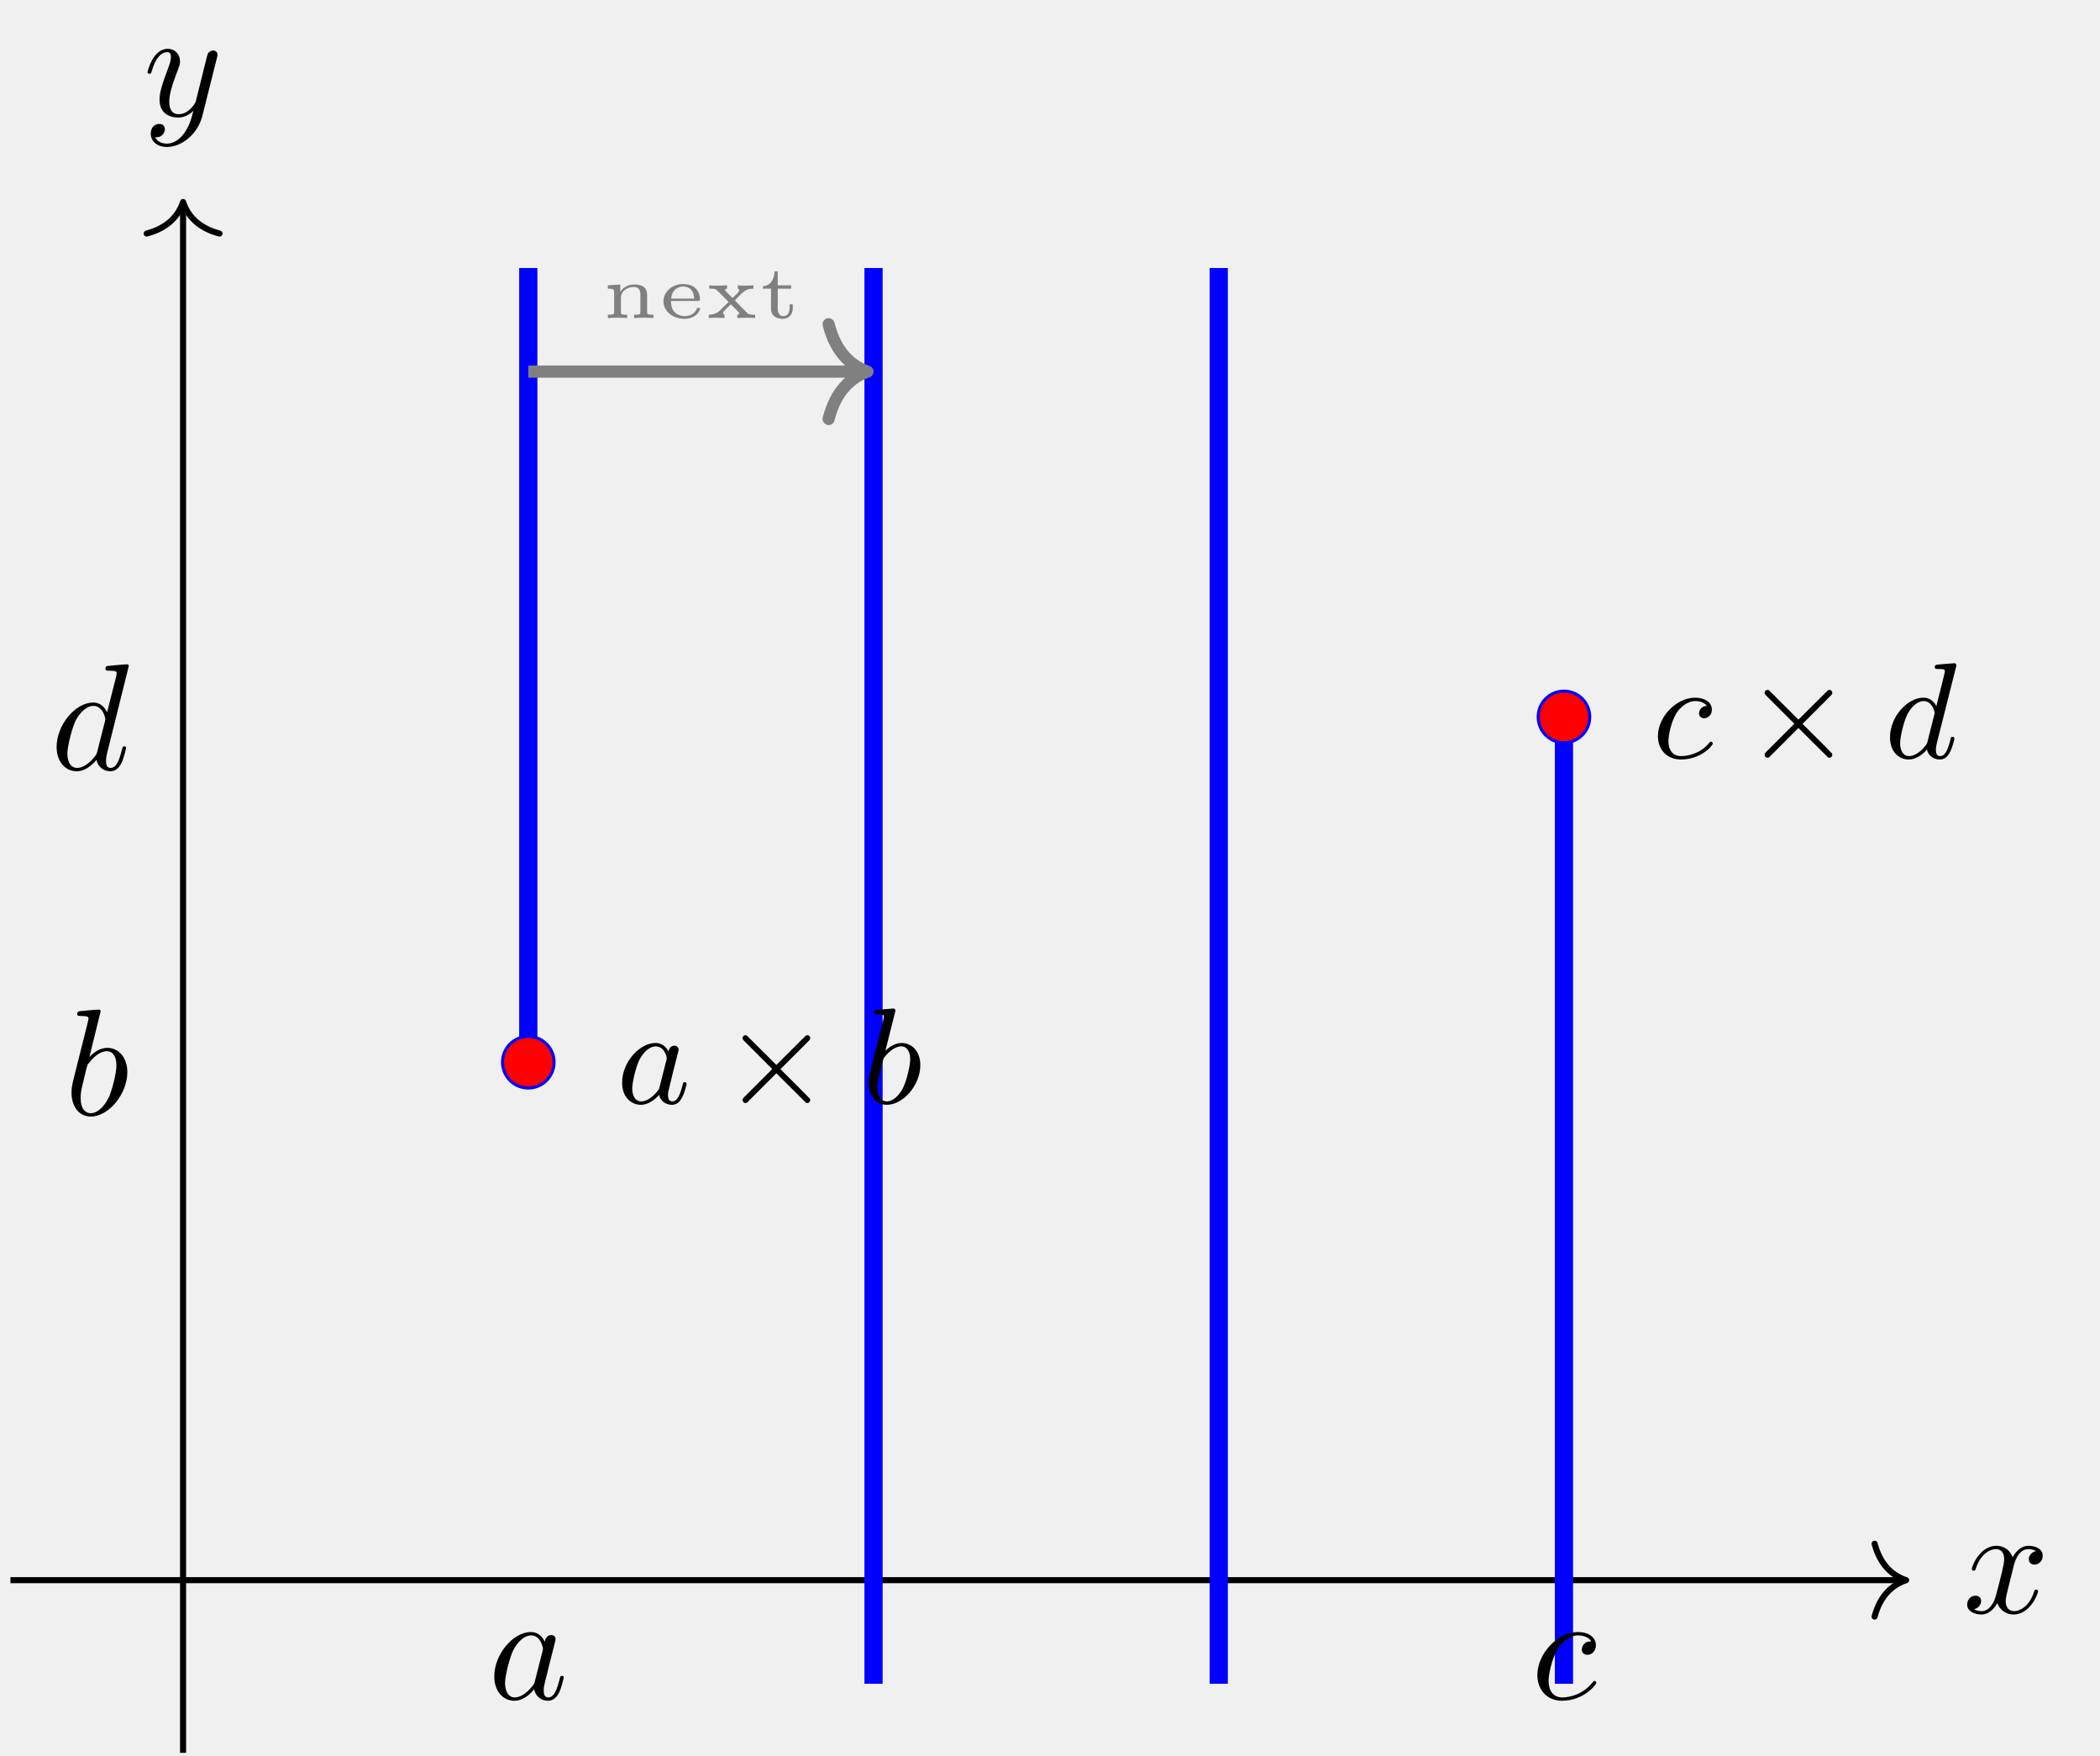
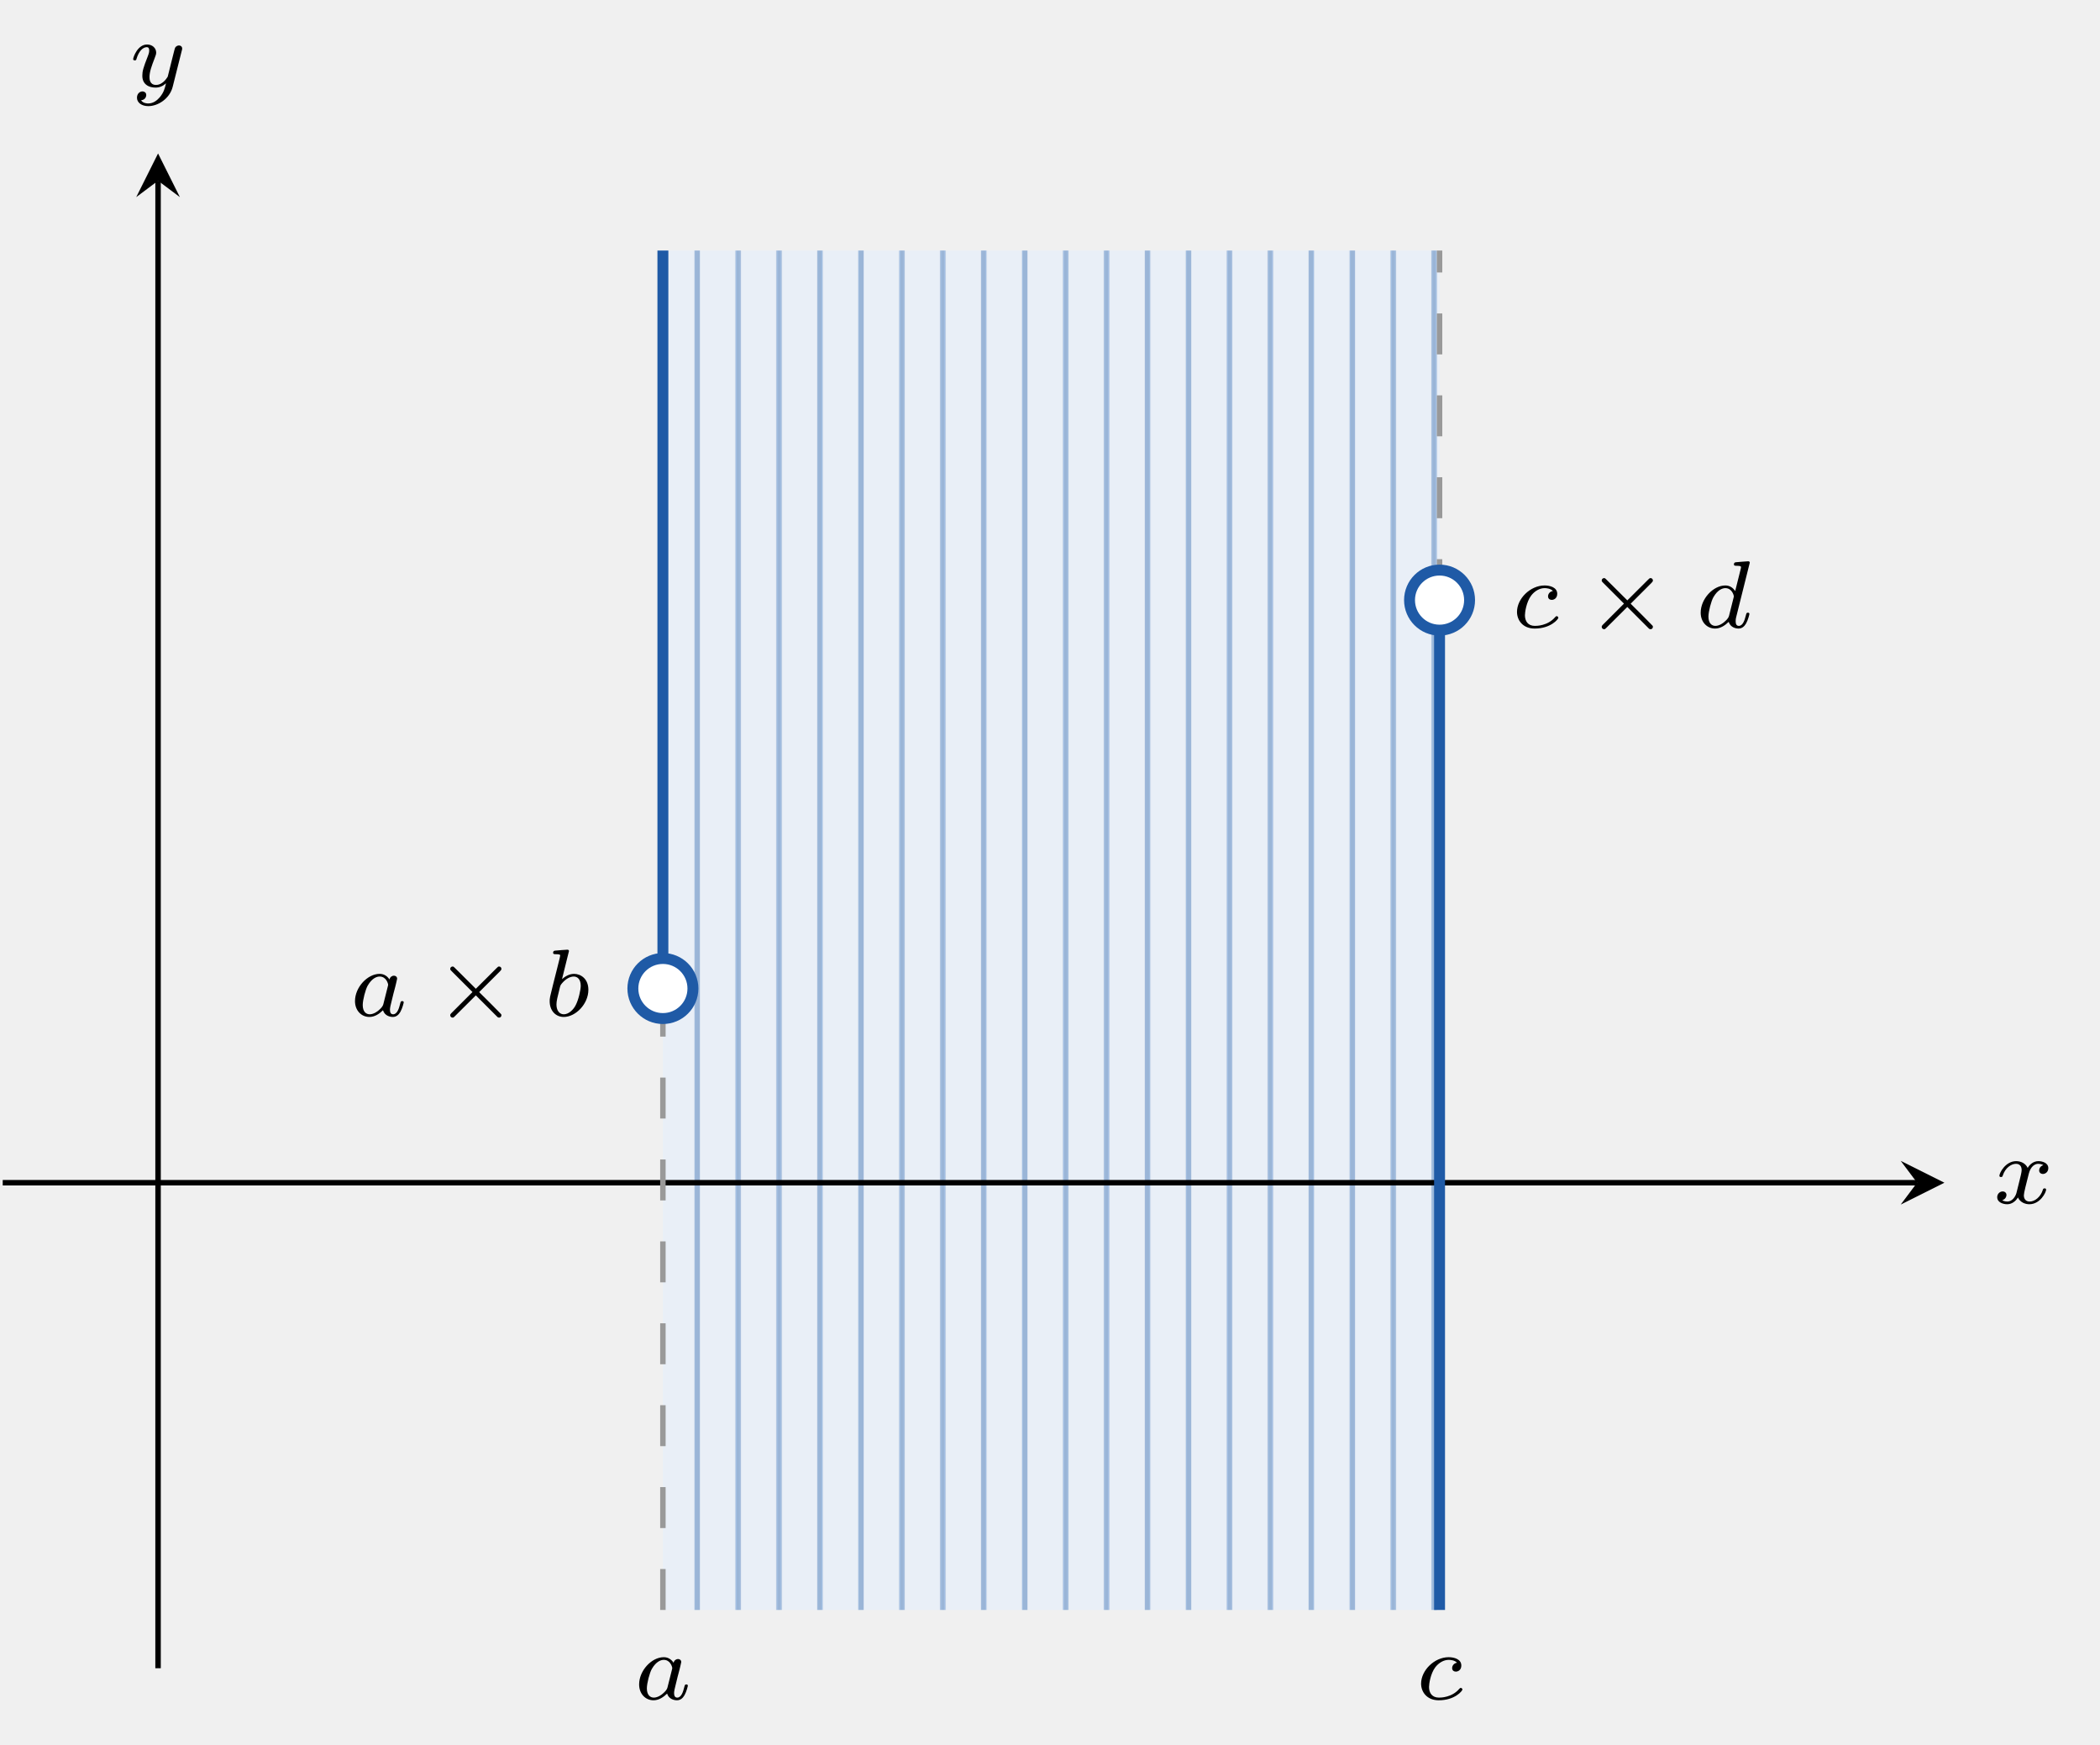
- <svg xmlns="http://www.w3.org/2000/svg" version="1.1" width="137.946pt" height="115.314pt" viewBox="-69.011 -69.011 137.946 115.314">
-   <defs />
+ <svg xmlns="http://www.w3.org/2000/svg" xmlns:xlink="http://www.w3.org/1999/xlink" version="1.1" width="153.29pt" height="127.341pt" viewBox="-69.011 -69.011 153.29 127.341">
+   <defs>
+     <pattern height="100.0" id="pgfpat2" patternTransform="matrix(1.0 0.0 0.0 1.0 0.0 0.0)" patternUnits="userSpaceOnUse" width="3.0" />
+     <symbol id="pgfsym2">
+       <g stroke-width="0.4">
+         <path d="M.5 0V100" fill="none" />
+       </g>
+     </symbol>
+   </defs>
  <g id="page1">
-     <g stroke-miterlimit="10" transform="translate(-56.98549,34.76467)scale(0.996264,-0.996264)">
+     <g stroke-miterlimit="10" transform="translate(-57.47356,17.3056)scale(0.996264,-0.996264)">
      <g fill="#000" stroke="#000">
        <g stroke-width="0.4">
-           <path d="M-11.381 0H113.411" fill="none" />
-           <g transform="translate(113.6114,0.0)">
-             <g stroke-dasharray="none" stroke-dashoffset="0.0">
-               <g stroke-linecap="round">
-                 <g stroke-linejoin="round">
-                   <path d="M-2.08 2.4C-1.7 .96-.853 .28 0 0C-.853-.28-1.7-.96-2.08-2.4" fill="none" />
-                 </g>
-               </g>
+           <g fill="#e9eff7" stroke="#e9eff7">
+             <path d="M36.989-31.298V68.286H93.894V-31.298ZM93.894 68.286" stroke="none" />
+           </g>
+           <pattern id="pgfupat1" xlink:href="#pgfpat2">
+             <g fill="#9ab5d7" stroke="#9ab5d7">
+               <use xlink:href="#pgfsym2" />
            </g>
+           </pattern>
+           <g fill="url(#pgfupat1)">
+             <path d="M36.989-31.298V68.286H93.894V-31.298ZM93.894 68.286" stroke="none" />
          </g>
-           <g transform="translate(117.3444,-2.15277)">
-             <g stroke="none" transform="scale(-1.00375,1.00375)translate(-56.98549,34.76467)scale(-1,-1)">
-               <g fill="#000">
-                 <g stroke="none">
-                   <path d="M-53.658 31.756C-53.598 31.497-53.369 30.58-52.672 30.58C-52.622 30.58-52.383 30.58-52.174 30.71C-52.452 30.76-52.652 31.009-52.652 31.248C-52.652 31.407-52.542 31.597-52.273 31.597C-52.054 31.597-51.735 31.417-51.735 31.019C-51.735 30.501-52.323 30.361-52.662 30.361C-53.24 30.361-53.588 30.889-53.708 31.118C-53.957 30.461-54.495 30.361-54.784 30.361C-55.82 30.361-56.388 31.646-56.388 31.895C-56.388 31.995-56.288 31.995-56.268 31.995C-56.188 31.995-56.159 31.975-56.139 31.885C-55.8 30.829-55.142 30.58-54.804 30.58C-54.614 30.58-54.266 30.67-54.266 31.248C-54.266 31.557-54.435 32.224-54.804 33.619C-54.963 34.237-55.312 34.655-55.75 34.655C-55.81 34.655-56.039 34.655-56.248 34.526C-55.999 34.476-55.78 34.267-55.78 33.988C-55.78 33.719-55.999 33.639-56.149 33.639C-56.448 33.639-56.697 33.898-56.697 34.217C-56.697 34.675-56.198 34.874-55.76 34.874C-55.103 34.874-54.744 34.177-54.714 34.117C-54.594 34.486-54.236 34.874-53.638 34.874C-52.612 34.874-52.044 33.589-52.044 33.34C-52.044 33.24-52.134 33.24-52.164 33.24C-52.253 33.24-52.273 33.28-52.293 33.35C-52.622 34.416-53.299 34.655-53.618 34.655C-54.007 34.655-54.166 34.336-54.166 33.998C-54.166 33.778-54.106 33.559-53.997 33.121L-53.658 31.756Z" />
-                 </g>
-               </g>
+           <g stroke-width="0.4">
+             <path d="M-11.381 0H128.883" fill="none" />
+             <g transform="translate(128.8828,0.0)">
+               <path d="M2 0L-1.2 1.6L0 0L-1.2-1.6" stroke="none" />
            </g>
-           </g>
-           <path d="M0-11.381V90.649" fill="none" />
-           <g transform="matrix(0.0,1.0,-1.0,0.0,0.0,90.84912)">
-             <g stroke-dasharray="none" stroke-dashoffset="0.0">
-               <g stroke-linecap="round">
-                 <g stroke-linejoin="round">
-                   <path d="M-2.08 2.4C-1.7 .96-.853 .28 0 0C-.853-.28-1.7-.96-2.08-2.4" fill="none" />
-                 </g>
-               </g>
-             </g>
-           </g>
-           <g transform="translate(-2.6308,96.52652)">
-             <g stroke="none" transform="scale(-1.00375,1.00375)translate(-56.98549,34.76467)scale(-1,-1)">
-               <g fill="#000">
-                 <g stroke="none">
-                   <path d="M-52.144 30.969C-52.104 30.829-52.104 30.809-52.104 30.74C-52.104 30.56-52.243 30.471-52.393 30.471C-52.492 30.471-52.652 30.531-52.741 30.68C-52.761 30.73-52.841 31.039-52.881 31.218C-52.951 31.477-53.02 31.746-53.08 32.015L-53.528 33.808C-53.568 33.958-53.997 34.655-54.654 34.655C-55.162 34.655-55.272 34.217-55.272 33.848C-55.272 33.39-55.103 32.772-54.764 31.895C-54.604 31.487-54.565 31.377-54.565 31.178C-54.565 30.73-54.883 30.361-55.382 30.361C-56.328 30.361-56.697 31.806-56.697 31.895C-56.697 31.995-56.597 31.995-56.577 31.995C-56.477 31.995-56.467 31.975-56.418 31.816C-56.149 30.879-55.75 30.58-55.411 30.58C-55.332 30.58-55.162 30.58-55.162 30.899C-55.162 31.148-55.262 31.407-55.332 31.597C-55.73 32.653-55.91 33.22-55.91 33.689C-55.91 34.575-55.282 34.874-54.694 34.874C-54.306 34.874-53.967 34.705-53.688 34.426C-53.817 34.944-53.937 35.432-54.335 35.96C-54.594 36.299-54.973 36.588-55.431 36.588C-55.571 36.588-56.019 36.558-56.188 36.169C-56.029 36.169-55.9 36.169-55.76 36.05C-55.66 35.96-55.561 35.831-55.561 35.641C-55.561 35.333-55.83 35.293-55.929 35.293C-56.159 35.293-56.487 35.452-56.487 35.94C-56.487 36.438-56.049 36.807-55.431 36.807C-54.405 36.807-53.379 35.9-53.1 34.775L-52.144 30.969Z" />
-                 </g>
-               </g>
-             </g>
-           </g>
-           <g stroke-width="1.2">
-             <g fill="#00f" stroke="#00f">
-               <path d="M22.762 34.143V86.497" fill="none" />
-             </g>
-           </g>
-           <g fill="#00f" stroke="#00f">
-             <g fill="#fff">
-               <path d="M24.362 34.143C24.362 35.027 23.646 35.743 22.762 35.743S21.162 35.027 21.162 34.143C21.162 33.26 21.879 32.543 22.762 32.543S24.362 33.26 24.362 34.143ZM22.762 34.143" />
-             </g>
-           </g>
-           <g stroke-width="1.2">
-             <g fill="#00f" stroke="#00f">
-               <path d="M45.525-6.829V86.497" fill="none" />
-             </g>
-           </g>
-           <g stroke-width="1.2">
-             <g fill="#00f" stroke="#00f">
-               <path d="M68.287-6.829V86.497" fill="none" />
-             </g>
-           </g>
-           <g stroke-width="1.2">
-             <g fill="#00f" stroke="#00f">
-               <path d="M91.049-6.829V56.906" fill="none" />
-             </g>
-           </g>
-           <g fill="#00f" stroke="#00f">
-             <g fill="#fff">
-               <path d="M92.649 56.906C92.649 57.789 91.933 58.506 91.049 58.506S89.449 57.789 89.449 56.906C89.449 56.022 90.165 55.306 91.049 55.306S92.649 56.022 92.649 56.906ZM91.049 56.906" />
-             </g>
-           </g>
-           <g transform="translate(20.11932,-7.83852)">
-             <g stroke="none" transform="scale(-1.00375,1.00375)translate(-56.98549,34.76467)scale(-1,-1)">
-               <g fill="#000">
-                 <g stroke="none">
-                   <path d="M-53.269 30.999C-53.449 30.63-53.738 30.361-54.186 30.361C-55.352 30.361-56.587 31.826-56.587 33.28C-56.587 34.217-56.039 34.874-55.262 34.874C-55.063 34.874-54.565 34.834-53.967 34.127C-53.887 34.545-53.538 34.874-53.06 34.874C-52.712 34.874-52.482 34.645-52.323 34.326C-52.154 33.968-52.024 33.36-52.024 33.34C-52.024 33.24-52.114 33.24-52.144 33.24C-52.243 33.24-52.253 33.28-52.283 33.42C-52.452 34.067-52.632 34.655-53.04 34.655C-53.309 34.655-53.339 34.396-53.339 34.197C-53.339 33.978-53.319 33.898-53.21 33.46C-53.1 33.041-53.08 32.942-52.99 32.563L-52.632 31.168C-52.562 30.889-52.562 30.869-52.562 30.829C-52.562 30.66-52.682 30.56-52.851 30.56C-53.09 30.56-53.24 30.78-53.269 30.999ZM-53.917 33.579C-53.967 33.758-53.967 33.778-54.116 33.948C-54.555 34.496-54.963 34.655-55.242 34.655C-55.74 34.655-55.88 34.107-55.88 33.719C-55.88 33.22-55.561 31.995-55.332 31.537C-55.023 30.949-54.575 30.58-54.176 30.58C-53.528 30.58-53.389 31.397-53.389 31.457S-53.409 31.577-53.419 31.626L-53.917 33.579Z" />
-                 </g>
-               </g>
-             </g>
-           </g>
-           <g transform="translate(88.88535,-7.83852)">
-             <g stroke="none" transform="scale(-1.00375,1.00375)translate(-56.98549,34.76467)scale(-1,-1)">
-               <g fill="#000">
-                 <g stroke="none">
-                   <path d="M-53.04 30.979C-53.2 30.979-53.339 30.979-53.479 31.118C-53.638 31.268-53.658 31.437-53.658 31.507C-53.658 31.746-53.479 31.856-53.289 31.856C-53 31.856-52.731 31.616-52.731 31.218C-52.731 30.73-53.2 30.361-53.907 30.361C-55.252 30.361-56.577 31.786-56.577 33.191C-56.577 34.087-55.999 34.874-54.963 34.874C-53.538 34.874-52.702 33.818-52.702 33.699C-52.702 33.639-52.761 33.569-52.821 33.569C-52.871 33.569-52.891 33.589-52.951 33.669C-53.738 34.655-54.824 34.655-54.943 34.655C-55.571 34.655-55.84 34.167-55.84 33.569C-55.84 33.161-55.641 32.194-55.302 31.577C-54.993 31.009-54.445 30.58-53.897 30.58C-53.558 30.58-53.18 30.71-53.04 30.979Z" />
-                 </g>
-               </g>
-             </g>
-           </g>
-           <g transform="translate(-7.82463,30.67119)">
-             <g stroke="none" transform="scale(-1.00375,1.00375)translate(-56.98549,34.76467)scale(-1,-1)">
-               <g fill="#000">
-                 <g stroke="none">
-                   <path d="M-54.604 27.96C-54.604 27.95-54.604 27.851-54.734 27.851C-54.963 27.851-55.69 27.93-55.949 27.95C-56.029 27.96-56.139 27.97-56.139 28.149C-56.139 28.269-56.049 28.269-55.9 28.269C-55.421 28.269-55.401 28.339-55.401 28.438C-55.401 28.508-55.491 28.847-55.541 29.056L-56.358 32.304C-56.477 32.802-56.517 32.961-56.517 33.31C-56.517 34.257-55.989 34.874-55.252 34.874C-54.076 34.874-52.851 33.39-52.851 31.955C-52.851 31.049-53.379 30.361-54.176 30.361C-54.634 30.361-55.043 30.65-55.342 30.959L-54.604 27.96ZM-55.541 31.726C-55.481 31.507-55.481 31.487-55.391 31.377C-54.903 30.73-54.455 30.58-54.196 30.58C-53.837 30.58-53.568 30.879-53.568 31.517C-53.568 32.105-53.897 33.25-54.076 33.629C-54.405 34.296-54.863 34.655-55.252 34.655C-55.591 34.655-55.919 34.386-55.919 33.649C-55.919 33.46-55.919 33.27-55.76 32.643L-55.541 31.726Z" />
-                 </g>
-               </g>
-             </g>
-           </g>
-           <g transform="translate(-8.73784,53.43347)">
-             <g stroke="none" transform="scale(-1.00375,1.00375)translate(-56.98549,34.76467)scale(-1,-1)">
-               <g fill="#000">
-                 <g stroke="none">
-                   <path d="M-51.845 27.96C-51.845 27.95-51.845 27.851-51.974 27.851C-52.124 27.851-53.07 27.94-53.24 27.96C-53.319 27.97-53.379 28.02-53.379 28.149C-53.379 28.269-53.289 28.269-53.14 28.269C-52.662 28.269-52.642 28.339-52.642 28.438L-52.672 28.638L-53.269 30.999C-53.449 30.63-53.738 30.361-54.186 30.361C-55.352 30.361-56.587 31.826-56.587 33.28C-56.587 34.217-56.039 34.874-55.262 34.874C-55.063 34.874-54.565 34.834-53.967 34.127C-53.887 34.545-53.538 34.874-53.06 34.874C-52.712 34.874-52.482 34.645-52.323 34.326C-52.154 33.968-52.024 33.36-52.024 33.34C-52.024 33.24-52.114 33.24-52.144 33.24C-52.243 33.24-52.253 33.28-52.283 33.42C-52.452 34.067-52.632 34.655-53.04 34.655C-53.309 34.655-53.339 34.396-53.339 34.197C-53.339 33.958-53.319 33.888-53.279 33.719L-51.845 27.96ZM-53.917 33.579C-53.967 33.758-53.967 33.778-54.116 33.948C-54.555 34.496-54.963 34.655-55.242 34.655C-55.74 34.655-55.88 34.107-55.88 33.719C-55.88 33.22-55.561 31.995-55.332 31.537C-55.023 30.949-54.575 30.58-54.176 30.58C-53.528 30.58-53.389 31.397-53.389 31.457S-53.409 31.577-53.419 31.626L-53.917 33.579Z" />
-                 </g>
-               </g>
-             </g>
-           </g>
-           <g fill="#f00" stroke="#f00">
-             <path d="M24.362 34.143C24.362 35.027 23.646 35.743 22.762 35.743S21.162 35.027 21.162 34.143C21.162 33.26 21.879 32.543 22.762 32.543S24.362 33.26 24.362 34.143ZM22.762 34.143" stroke="none" />
-           </g>
-           <g fill="#f00" stroke="#f00">
-             <path d="M92.649 56.906C92.649 57.789 91.933 58.506 91.049 58.506S89.449 57.789 89.449 56.906C89.449 56.022 90.165 55.306 91.049 55.306S92.649 56.022 92.649 56.906ZM91.049 56.906" stroke="none" />
-           </g>
-           <g transform="translate(28.57161,31.43506)">
-             <g stroke="none" transform="scale(-1.00375,1.00375)translate(-56.98549,34.76467)scale(-1,-1)">
-               <g fill="#000">
-                 <g stroke="none">
-                   <path d="M-53.56 31.357C-53.731 31.035-54.009 30.802-54.412 30.802C-55.452 30.802-56.609 32.039-56.609 33.411C-56.609 34.397-55.981 34.863-55.381 34.863C-54.798 34.863-54.322 34.379-54.179 34.209C-54.08 34.702-53.632 34.863-53.345 34.863C-53.085 34.863-52.861 34.747-52.664 34.37C-52.502 34.074-52.377 33.518-52.377 33.482C-52.377 33.438-52.404 33.375-52.493 33.375C-52.601 33.375-52.61 33.42-52.646 33.59C-52.843 34.37-53.04 34.639-53.318 34.639C-53.542 34.639-53.596 34.424-53.596 34.227C-53.596 34.056-53.551 33.877-53.471 33.563L-53.247 32.64C-53.184 32.415-53.022 31.743-52.986 31.609C-52.951 31.483-52.897 31.268-52.897 31.241C-52.897 31.097-53.013 30.981-53.175 30.981C-53.291 30.981-53.516 31.053-53.56 31.357ZM-54.143 33.671C-54.188 33.841-54.188 33.85-54.331 34.02C-54.654 34.406-55.022 34.639-55.354 34.639C-55.793 34.639-55.945 34.182-55.945 33.796C-55.945 33.357-55.685 32.326-55.47 31.895C-55.183 31.357-54.771 31.026-54.412 31.026C-53.811 31.026-53.677 31.743-53.677 31.806C-53.677 31.851-53.695 31.904-53.704 31.94L-54.143 33.671Z" />
-                   <path d="M-44.38 30.694C-44.281 30.595-44.254 30.55-44.254 30.488C-44.254 30.371-44.344 30.29-44.443 30.29C-44.514 30.29-44.523 30.308-44.631 30.407L-46.478 32.245L-48.406 30.326C-48.451 30.29-48.495 30.29-48.504 30.29C-48.612 30.29-48.702 30.38-48.702 30.488C-48.702 30.559-48.666 30.595-48.567 30.694L-46.747 32.514L-48.567 34.334C-48.693 34.46-48.702 34.505-48.702 34.549C-48.702 34.657-48.612 34.747-48.504 34.747C-48.495 34.747-48.451 34.747-48.406 34.72L-46.478 32.792L-44.604 34.657C-44.55 34.711-44.523 34.747-44.443 34.747C-44.344 34.747-44.254 34.666-44.254 34.549C-44.254 34.514-44.272 34.46-44.299 34.442C-44.317 34.406-45.904 32.819-46.209 32.523L-44.38 30.694Z" />
-                   <path d="M-38.697 28.847C-38.661 28.721-38.661 28.703-38.661 28.668C-38.661 28.587-38.715 28.542-38.796 28.542C-38.921 28.542-39.71 28.614-39.89 28.632C-39.979 28.641-40.078 28.65-40.078 28.802C-40.078 28.919-39.979 28.919-39.836 28.919C-39.415 28.919-39.415 28.981-39.415 29.062C-39.415 29.116-39.415 29.134-39.477 29.376L-39.953 31.268C-40.078 31.77-40.195 32.227-40.293 32.649C-40.356 32.873-40.419 33.142-40.419 33.429C-40.419 34.2-39.988 34.863-39.217 34.863C-38.168 34.863-37.021 33.599-37.021 32.254C-37.021 31.34-37.585 30.802-38.258 30.802C-38.715 30.802-39.11 31.115-39.316 31.313L-38.697 28.847ZM-39.441 31.824C-39.19 31.465-38.733 31.026-38.276 31.026C-37.854 31.026-37.684 31.447-37.684 31.869C-37.684 32.272-37.935 33.384-38.213 33.859C-38.545 34.433-38.939 34.639-39.217 34.639C-39.666 34.639-39.845 34.191-39.845 33.734C-39.845 33.42-39.782 33.178-39.576 32.362L-39.441 31.824Z" />
-                 </g>
-               </g>
-             </g>
-           </g>
-           <g transform="translate(96.85846,54.19734)">
-             <g stroke="none" transform="scale(-1.00375,1.00375)translate(-56.98549,34.76467)scale(-1,-1)">
-               <g fill="#000">
-                 <g stroke="none">
-                   <path d="M-53.381 31.34C-53.722 31.348-53.901 31.609-53.901 31.833C-53.901 32.093-53.668 32.155-53.56 32.155C-53.381 32.155-53.058 32.003-53.058 31.582C-53.058 31.106-53.533 30.802-54.152 30.802C-55.372 30.802-56.6 32.039-56.6 33.33C-56.6 34.227-55.999 34.863-55.094 34.863C-53.749 34.863-52.995 33.931-52.995 33.814C-52.995 33.76-53.058 33.689-53.121 33.689C-53.166 33.689-53.175 33.698-53.255 33.796C-53.793 34.46-54.609 34.639-55.076 34.639C-55.578 34.639-55.91 34.307-55.91 33.662C-55.91 33.276-55.739 32.389-55.381 31.815C-55.174 31.492-54.708 31.026-54.143 31.026C-53.973 31.026-53.596 31.062-53.381 31.34Z" />
-                   <path d="M-45.272 30.694C-45.174 30.595-45.147 30.55-45.147 30.488C-45.147 30.371-45.237 30.29-45.335 30.29C-45.407 30.29-45.416 30.308-45.523 30.407L-47.371 32.245L-49.298 30.326C-49.343 30.29-49.388 30.29-49.397 30.29C-49.505 30.29-49.594 30.38-49.594 30.488C-49.594 30.559-49.558 30.595-49.46 30.694L-47.64 32.514L-49.46 34.334C-49.585 34.46-49.594 34.505-49.594 34.549C-49.594 34.657-49.505 34.747-49.397 34.747C-49.388 34.747-49.343 34.747-49.298 34.72L-47.371 32.792L-45.497 34.657C-45.443 34.711-45.416 34.747-45.335 34.747C-45.237 34.747-45.147 34.666-45.147 34.549C-45.147 34.514-45.165 34.46-45.192 34.442C-45.21 34.406-46.797 32.819-47.102 32.523L-45.272 30.694Z" />
-                   <path d="M-37.034 28.847C-36.998 28.721-36.998 28.703-36.998 28.668C-36.998 28.587-37.052 28.542-37.133 28.542C-37.259 28.542-38.048 28.614-38.227 28.632C-38.317 28.641-38.415 28.65-38.415 28.802C-38.415 28.919-38.317 28.919-38.173 28.919C-37.752 28.919-37.752 28.981-37.752 29.062C-37.752 29.125-37.832 29.439-37.877 29.627L-38.048 30.317C-38.137 30.658-38.227 31.008-38.308 31.357C-38.478 31.035-38.756 30.802-39.159 30.802C-40.199 30.802-41.356 32.039-41.356 33.411C-41.356 34.397-40.728 34.863-40.128 34.863C-39.545 34.863-39.07 34.379-38.926 34.209C-38.828 34.702-38.379 34.863-38.092 34.863C-37.832 34.863-37.608 34.747-37.411 34.37C-37.25 34.074-37.124 33.518-37.124 33.482C-37.124 33.438-37.151 33.375-37.241 33.375C-37.348 33.375-37.357 33.42-37.393 33.59C-37.59 34.37-37.788 34.639-38.065 34.639C-38.29 34.639-38.343 34.424-38.343 34.227C-38.343 34.11-38.299 33.859-38.29 33.832L-37.034 28.847ZM-38.89 33.68C-38.926 33.823-38.935 33.841-39.079 34.02C-39.401 34.406-39.769 34.639-40.101 34.639C-40.54 34.639-40.693 34.182-40.693 33.796C-40.693 33.357-40.433 32.326-40.217 31.895C-39.93 31.357-39.518 31.026-39.159 31.026C-38.559 31.026-38.424 31.752-38.424 31.797S-38.442 31.895-38.451 31.931L-38.89 33.68Z" />
-                 </g>
-               </g>
-             </g>
-           </g>
-           <g stroke-width="0.8">
-             <g fill="#808080" stroke="#808080">
-               <path d="M22.762 79.668C31.639 79.668 36.648 79.668 44.725 79.668" fill="none" />
-               <g transform="translate(45.12456,79.66797)">
-                 <g stroke-dasharray="none" stroke-dashoffset="0.0">
-                   <g stroke-linecap="round">
-                     <g stroke-linejoin="round">
-                       <path d="M-2.56 3.123C-2.092 1.249-1.05 .364 0 0C-1.05-.364-2.092-1.249-2.56-3.123" fill="none" />
-                     </g>
+             <g transform="translate(134.4158,-1.50694)">
+               <g stroke="none" transform="scale(-1.00375,1.00375)translate(-57.47356,17.3056)scale(-1,-1)">
+                 <g fill="#000">
+                   <g stroke="none">
+                     <path d="M-55.737 16.566C-55.807 16.803-56.037 17.18-56.393 17.18C-56.414 17.18-56.623 17.18-56.769 17.082C-56.483 16.992-56.462 16.741-56.462 16.699C-56.462 16.545-56.581 16.441-56.741 16.441C-56.937 16.441-57.139 16.608-57.139 16.866C-57.139 17.215-56.748 17.375-56.407 17.375C-56.086 17.375-55.8 17.173-55.625 16.88C-55.458 17.25-55.075 17.375-54.796 17.375C-53.994 17.375-53.568 16.504-53.568 16.308C-53.568 16.218-53.659 16.218-53.68 16.218C-53.777 16.218-53.784 16.253-53.812 16.336C-53.959 16.817-54.377 17.18-54.768 17.18C-55.047 17.18-55.193 16.992-55.193 16.727C-55.193 16.545-55.026 15.911-54.83 15.137C-54.691 14.6-54.377 14.425-54.147 14.425C-54.133 14.425-53.917 14.425-53.77 14.523C-53.994 14.586-54.077 14.781-54.077 14.907C-54.077 15.06-53.959 15.165-53.798 15.165S-53.408 15.032-53.408 14.739C-53.408 14.349-53.854 14.23-54.133 14.23C-54.482 14.23-54.761 14.46-54.914 14.725C-55.04 14.439-55.36 14.23-55.751 14.23C-56.532 14.23-56.978 15.088-56.978 15.297C-56.978 15.388-56.881 15.388-56.86 15.388C-56.769 15.388-56.762 15.36-56.727 15.269C-56.553 14.725-56.114 14.425-55.772 14.425C-55.542 14.425-55.354 14.551-55.354 14.886C-55.354 15.025-55.437 15.374-55.5 15.611L-55.737 16.566Z" />
                  </g>
                </g>
              </g>
            </g>
          </g>
-           <g fill="#808080" stroke="#808080">
-             <g fill="#808080" stroke="#808080">
- </g>
-             <g transform="translate(27.59819,83.20094)">
-               <g stroke="none" transform="scale(-1.00375,1.00375)translate(-56.98549,34.76467)scale(-1,-1)">
-                 <g fill="#808080">
+           <g stroke-width="0.4">
+             <path d="M0-35.566V73.4" fill="none" />
+             <g transform="matrix(0.0,1.0,-1.0,0.0,0.0,73.39961)">
+               <path d="M2 0L-1.2 1.6L0 0L-1.2-1.6" stroke="none" />
+             </g>
+             <g transform="translate(-2.15337,80.29364)">
+               <g stroke="none" transform="scale(-1.00375,1.00375)translate(-57.47356,17.3056)scale(-1,-1)">
+                 <g fill="#000">
                  <g stroke="none">
-                     <g fill="#808080">
-                       <path d="M-53.997 33.26C-53.997 32.712-54.37 32.563-54.834 32.563C-55.367 32.563-55.646 32.857-55.76 33.051V32.563L-56.577 32.618V32.837C-56.208 32.837-56.164 32.872-56.164 33.116V34.346C-56.164 34.501-56.164 34.545-56.487 34.545H-56.577V34.765C-56.363 34.75-56.154 34.745-55.939 34.745C-55.73 34.745-55.516 34.75-55.307 34.765V34.545H-55.396C-55.72 34.545-55.72 34.501-55.72 34.346V33.479C-55.72 32.917-55.202 32.727-54.893 32.727C-54.525 32.727-54.44 32.937-54.44 33.255V34.346C-54.44 34.501-54.44 34.545-54.764 34.545H-54.853V34.765C-54.639 34.75-54.43 34.745-54.216 34.745C-54.007 34.745-53.792 34.75-53.583 34.765V34.545H-53.673C-53.997 34.545-53.997 34.501-53.997 34.346V33.26Z" />
-                       <path d="M-50.674 33.644C-50.569 33.644-50.525 33.644-50.525 33.524C-50.525 33.191-50.704 32.533-51.635 32.533C-52.393 32.533-52.926 33.076-52.926 33.669C-52.926 34.301-52.318 34.819-51.561 34.819C-50.769 34.819-50.525 34.267-50.525 34.172C-50.525 34.087-50.604 34.087-50.629 34.087C-50.704 34.087-50.714 34.107-50.744 34.177C-50.883 34.521-51.252 34.64-51.531 34.64C-51.934 34.64-52.159 34.416-52.233 34.331C-52.428 34.092-52.428 33.778-52.428 33.644H-50.674ZM-52.418 33.489C-52.358 32.832-51.875 32.697-51.64 32.697C-50.948 32.697-50.913 33.345-50.908 33.489H-52.418Z" />
-                       <path d="M-47.012 32.618C-47.157 32.628-47.296 32.638-47.49 32.638C-47.665 32.638-47.869 32.633-48.043 32.618V32.837C-47.954 32.847-47.949 32.922-47.949 32.932C-47.949 33.021-47.999 33.071-48.138 33.21L-48.387 33.45C-48.616 33.23-48.875 32.976-48.875 32.927C-48.875 32.842-48.766 32.837-48.746 32.837V32.618C-48.95 32.633-49.339 32.638-49.363 32.638C-49.563 32.638-49.707 32.638-49.916 32.618V32.837H-49.822C-49.508 32.837-49.503 32.847-49.234 33.116L-48.646 33.709C-48.681 33.739-49.114 34.177-49.189 34.242C-49.329 34.371-49.513 34.541-49.946 34.545V34.765C-49.802 34.755-49.662 34.745-49.468 34.745C-49.294 34.745-49.089 34.75-48.915 34.765V34.545C-48.99 34.536-49.005 34.481-49.005 34.451C-49.005 34.366-48.935 34.291-48.915 34.272C-48.865 34.217-48.532 33.893-48.502 33.863C-48.327 34.032-48.113 34.242-47.989 34.381C-47.949 34.431-47.944 34.431-47.944 34.456C-47.944 34.541-48.053 34.545-48.073 34.545V34.765C-47.869 34.75-47.48 34.745-47.456 34.745C-47.256 34.745-47.112 34.745-46.903 34.765V34.545H-46.997C-47.271 34.545-47.326 34.506-47.386 34.466C-47.436 34.431-48.013 33.833-48.238 33.604C-47.625 32.971-47.495 32.842-47.012 32.837V32.618Z" />
-                       <path d="M-45.417 32.837H-44.535V32.618H-45.417V31.701H-45.626C-45.631 32.169-45.88 32.658-46.388 32.673V32.837H-45.86V34.137C-45.86 34.705-45.392 34.819-45.083 34.819C-44.709 34.819-44.43 34.545-44.43 34.137V33.863H-44.64V34.122C-44.64 34.496-44.859 34.64-45.033 34.64C-45.417 34.64-45.417 34.242-45.417 34.137V32.837Z" />
-                     </g>
+                     <path d="M-53.596 14.676C-53.568 14.579-53.568 14.565-53.568 14.523C-53.568 14.384-53.68 14.3-53.798 14.3C-53.875 14.3-54.008 14.335-54.084 14.467C-54.105 14.509-54.161 14.732-54.196 14.872L-54.342 15.451C-54.384 15.618-54.6 16.497-54.621 16.573C-54.628 16.573-54.935 17.18-55.479 17.18C-55.953 17.18-55.953 16.727-55.953 16.601C-55.953 16.225-55.793 15.785-55.584 15.248C-55.5 15.025-55.465 14.941-55.465 14.823C-55.465 14.488-55.751 14.23-56.128 14.23C-56.832 14.23-57.146 15.179-57.146 15.297C-57.146 15.388-57.048 15.388-57.027 15.388C-56.93 15.388-56.923 15.353-56.902 15.276C-56.727 14.697-56.427 14.425-56.149 14.425C-56.03 14.425-55.974 14.502-55.974 14.669C-55.974 14.83-56.037 14.983-56.072 15.074C-56.407 15.925-56.476 16.183-56.476 16.49C-56.476 16.608-56.476 16.936-56.204 17.159C-55.988 17.34-55.695 17.375-55.507 17.375C-55.228 17.375-54.977 17.271-54.747 17.062C-54.837 17.445-54.914 17.738-55.207 18.087C-55.395 18.303-55.674 18.533-56.044 18.533C-56.093 18.533-56.421 18.533-56.567 18.303C-56.19 18.261-56.19 17.926-56.19 17.919C-56.19 17.696-56.393 17.654-56.462 17.654C-56.637 17.654-56.867 17.794-56.867 18.115C-56.867 18.47-56.532 18.728-56.037 18.728C-55.333 18.728-54.475 18.184-54.259 17.313L-53.596 14.676Z" />
                  </g>
+                 </g>
+               </g>
+             </g>
+           </g>
+           <g fill="#999" stroke="#999">
+             <g stroke-dasharray="3.0,3.0" stroke-dashoffset="0.0">
+               <path d="M36.989-31.298V14.226" fill="none" />
+             </g>
+           </g>
+           <g fill="#1f5aa6" stroke="#1f5aa6">
+             <g stroke-width="0.8">
+               <path d="M36.989 14.226V68.286" fill="none" />
+             </g>
+           </g>
+           <g fill="#1f5aa6" stroke="#1f5aa6">
+             <g stroke-width="0.8">
+               <path d="M93.894-31.298V42.679" fill="none" />
+             </g>
+           </g>
+           <g fill="#999" stroke="#999">
+             <g stroke-dasharray="3.0,3.0" stroke-dashoffset="0.0">
+               <path d="M93.894 42.679V68.286" fill="none" />
+             </g>
+           </g>
+           <g fill="#1f5aa6" stroke="#1f5aa6">
+             <g stroke-width="0.8">
+               <g fill="#fff">
+                 <path d="M39.189 14.226C39.189 15.441 38.204 16.426 36.989 16.426C35.774 16.426 34.789 15.441 34.789 14.226C34.789 13.011 35.774 12.026 36.989 12.026C38.204 12.026 39.189 13.011 39.189 14.226ZM36.989 14.226" />
+               </g>
+             </g>
+           </g>
+           <g fill="#1f5aa6" stroke="#1f5aa6">
+             <g stroke-width="0.8">
+               <g fill="#fff">
+                 <path d="M96.094 42.679C96.094 43.894 95.109 44.879 93.894 44.879C92.679 44.879 91.694 43.894 91.694 42.679C91.694 41.464 92.679 40.479 93.894 40.479C95.109 40.479 96.094 41.464 96.094 42.679ZM93.894 42.679" />
+               </g>
+             </g>
+           </g>
+           <g transform="translate(14.0023,12.2125)">
+             <g stroke="none" transform="scale(-1.00375,1.00375)translate(-57.47356,17.3056)scale(-1,-1)">
+               <g fill="#000">
+                 <g stroke="none">
+                   <path d="M-54.531 14.642C-54.677 14.411-54.914 14.23-55.249 14.23C-56.142 14.23-57.048 15.213-57.048 16.218C-57.048 16.894-56.595 17.375-55.995 17.375C-55.619 17.375-55.284 17.159-55.005 16.887C-54.872 17.306-54.468 17.375-54.287 17.375C-54.035 17.375-53.861 17.222-53.736 17.006C-53.582 16.734-53.491 16.336-53.491 16.308C-53.491 16.218-53.582 16.218-53.603 16.218C-53.701 16.218-53.708 16.246-53.757 16.434C-53.84 16.769-53.973 17.18-54.266 17.18C-54.447 17.18-54.496 17.027-54.496 16.838C-54.496 16.72-54.44 16.469-54.391 16.287C-54.342 16.099-54.273 15.813-54.238 15.66L-54.098 15.13C-54.056 14.948-53.973 14.621-53.973 14.586C-53.973 14.432-54.098 14.363-54.21 14.363C-54.328 14.363-54.489 14.446-54.531 14.642ZM-54.977 16.434C-55.026 16.629-55.179 16.769-55.333 16.901C-55.395 16.957-55.674 17.18-55.974 17.18C-56.232 17.18-56.483 16.999-56.483 16.504C-56.483 16.134-56.281 15.367-56.121 15.088C-55.8 14.53-55.444 14.425-55.249 14.425C-54.761 14.425-54.628 14.955-54.628 15.032C-54.628 15.06-54.642 15.109-54.649 15.13L-54.977 16.434Z" />
+                   <path d="M-46.456 14.035C-46.38 13.958-46.359 13.916-46.359 13.867C-46.359 13.756-46.449 13.693-46.526 13.693C-46.596 13.693-46.617 13.714-46.7 13.798L-48.228 15.318L-49.762 13.791C-49.832 13.721-49.859 13.693-49.922 13.693C-50.02 13.693-50.097 13.77-50.097 13.867C-50.097 13.93-50.076 13.951-49.992 14.035L-48.472 15.555L-49.992 17.075C-50.09 17.173-50.097 17.208-50.097 17.25C-50.097 17.347-50.02 17.424-49.922 17.424C-49.859 17.424-49.839 17.403-49.762 17.327L-48.228 15.799L-46.638 17.389C-46.603 17.41-46.568 17.424-46.526 17.424C-46.449 17.424-46.359 17.361-46.359 17.25C-46.359 17.194-46.373 17.18-46.393 17.159C-46.407 17.131-47.76 15.778-47.984 15.562L-46.456 14.035Z" />
+                   <path d="M-41.456 12.675C-41.449 12.661-41.428 12.57-41.428 12.563C-41.428 12.529-41.456 12.466-41.54 12.466C-41.679 12.466-42.258 12.522-42.432 12.535C-42.488 12.542-42.586 12.549-42.586 12.696C-42.586 12.794-42.488 12.794-42.404 12.794C-42.07 12.794-42.07 12.842-42.07 12.898C-42.07 12.947-42.139 13.226-42.181 13.386L-42.342 14.028C-42.404 14.265-42.788 15.792-42.802 15.883C-42.837 16.05-42.837 16.141-42.837 16.225C-42.837 16.929-42.39 17.375-41.812 17.375C-40.94 17.375-40.012 16.427-40.012 15.395C-40.012 14.579-40.577 14.23-41.058 14.23C-41.421 14.23-41.728 14.432-41.937 14.614L-41.456 12.675ZM-41.805 17.18C-42.146 17.18-42.342 16.88-42.342 16.469C-42.342 16.211-42.279 15.974-42.084 15.186C-42.042 15.053-42.042 15.039-41.909 14.886C-41.644 14.579-41.33 14.425-41.079 14.425C-40.807 14.425-40.57 14.628-40.57 15.102C-40.57 15.388-40.724 16.099-40.933 16.504C-41.1 16.845-41.449 17.18-41.805 17.18Z" />
+                 </g>
+               </g>
+             </g>
+           </g>
+           <g transform="translate(99.1342,40.66524)">
+             <g stroke="none" transform="scale(-1.00375,1.00375)translate(-57.47356,17.3056)scale(-1,-1)">
+               <g fill="#000">
+                 <g stroke="none">
+                   <path d="M-54.419 14.635C-54.67 14.676-54.775 14.872-54.775 15.025C-54.775 15.213-54.628 15.283-54.503 15.283C-54.349 15.283-54.105 15.172-54.105 14.837C-54.105 14.363-54.649 14.23-55.026 14.23C-56.072 14.23-57.041 15.193-57.041 16.162C-57.041 16.762-56.623 17.375-55.751 17.375C-54.572 17.375-54.022 16.685-54.022 16.587C-54.022 16.545-54.084 16.469-54.14 16.469C-54.182 16.469-54.196 16.483-54.252 16.538C-54.796 17.18-55.612 17.18-55.737 17.18C-56.239 17.18-56.462 16.838-56.462 16.406C-56.462 16.204-56.365 15.444-56.002 14.962C-55.737 14.621-55.374 14.425-55.026 14.425C-54.928 14.425-54.593 14.439-54.419 14.635Z" />
+                   <path d="M-47.217 14.035C-47.141 13.958-47.12 13.916-47.12 13.867C-47.12 13.756-47.21 13.693-47.287 13.693C-47.357 13.693-47.378 13.714-47.461 13.798L-48.989 15.318L-50.523 13.791C-50.593 13.721-50.621 13.693-50.683 13.693C-50.781 13.693-50.858 13.77-50.858 13.867C-50.858 13.93-50.837 13.951-50.753 14.035L-49.233 15.555L-50.753 17.075C-50.851 17.173-50.858 17.208-50.858 17.25C-50.858 17.347-50.781 17.424-50.683 17.424C-50.621 17.424-50.6 17.403-50.523 17.327L-48.989 15.799L-47.399 17.389C-47.364 17.41-47.329 17.424-47.287 17.424C-47.21 17.424-47.12 17.361-47.12 17.25C-47.12 17.194-47.134 17.18-47.155 17.159C-47.168 17.131-48.521 15.778-48.745 15.562L-47.217 14.035Z" />
+                   <path d="M-40.076 12.675C-40.069 12.661-40.048 12.57-40.048 12.563C-40.048 12.529-40.076 12.466-40.16 12.466C-40.299 12.466-40.878 12.522-41.052 12.535C-41.108 12.542-41.206 12.549-41.206 12.696C-41.206 12.794-41.108 12.794-41.025 12.794C-40.69 12.794-40.69 12.842-40.69 12.898C-40.69 12.947-40.704 12.989-40.718 13.052L-41.115 14.642C-41.262 14.411-41.499 14.23-41.833 14.23C-42.726 14.23-43.633 15.213-43.633 16.218C-43.633 16.894-43.179 17.375-42.58 17.375C-42.203 17.375-41.868 17.159-41.589 16.887C-41.457 17.306-41.052 17.375-40.871 17.375C-40.62 17.375-40.446 17.222-40.32 17.006C-40.167 16.734-40.076 16.336-40.076 16.308C-40.076 16.218-40.167 16.218-40.188 16.218C-40.285 16.218-40.292 16.246-40.341 16.434C-40.425 16.769-40.557 17.18-40.85 17.18C-41.031 17.18-41.08 17.027-41.08 16.838C-41.08 16.706-41.066 16.643-41.045 16.552L-40.076 12.675ZM-41.561 16.434C-41.61 16.629-41.764 16.769-41.917 16.901C-41.98 16.957-42.259 17.18-42.559 17.18C-42.817 17.18-43.068 16.999-43.068 16.504C-43.068 16.134-42.866 15.367-42.705 15.088C-42.384 14.53-42.029 14.425-41.833 14.425C-41.345 14.425-41.213 14.955-41.213 15.032C-41.213 15.06-41.227 15.109-41.234 15.13L-41.561 16.434Z" />
+                 </g>
+               </g>
+             </g>
+           </g>
+           <g transform="translate(34.81982,-37.84505)">
+             <g stroke="none" transform="scale(-1.00375,1.00375)translate(-57.47356,17.3056)scale(-1,-1)">
+               <g fill="#000">
+                 <g stroke="none">
+                   <path d="M-54.531 14.642C-54.677 14.411-54.914 14.23-55.249 14.23C-56.142 14.23-57.048 15.213-57.048 16.218C-57.048 16.894-56.595 17.375-55.995 17.375C-55.619 17.375-55.284 17.159-55.005 16.887C-54.872 17.306-54.468 17.375-54.287 17.375C-54.035 17.375-53.861 17.222-53.736 17.006C-53.582 16.734-53.491 16.336-53.491 16.308C-53.491 16.218-53.582 16.218-53.603 16.218C-53.701 16.218-53.708 16.246-53.757 16.434C-53.84 16.769-53.973 17.18-54.266 17.18C-54.447 17.18-54.496 17.027-54.496 16.838C-54.496 16.72-54.44 16.469-54.391 16.287C-54.342 16.099-54.273 15.813-54.238 15.66L-54.098 15.13C-54.056 14.948-53.973 14.621-53.973 14.586C-53.973 14.432-54.098 14.363-54.21 14.363C-54.328 14.363-54.489 14.446-54.531 14.642ZM-54.977 16.434C-55.026 16.629-55.179 16.769-55.333 16.901C-55.395 16.957-55.674 17.18-55.974 17.18C-56.232 17.18-56.483 16.999-56.483 16.504C-56.483 16.134-56.281 15.367-56.121 15.088C-55.8 14.53-55.444 14.425-55.249 14.425C-54.761 14.425-54.628 14.955-54.628 15.032C-54.628 15.06-54.642 15.109-54.649 15.13L-54.977 16.434Z" />
+                 </g>
+               </g>
+             </g>
+           </g>
+           <g transform="translate(92.10727,-37.84505)">
+             <g stroke="none" transform="scale(-1.00375,1.00375)translate(-57.47356,17.3056)scale(-1,-1)">
+               <g fill="#000">
+                 <g stroke="none">
+                   <path d="M-54.419 14.635C-54.67 14.676-54.775 14.872-54.775 15.025C-54.775 15.213-54.628 15.283-54.503 15.283C-54.349 15.283-54.105 15.172-54.105 14.837C-54.105 14.363-54.649 14.23-55.026 14.23C-56.072 14.23-57.041 15.193-57.041 16.162C-57.041 16.762-56.623 17.375-55.751 17.375C-54.572 17.375-54.022 16.685-54.022 16.587C-54.022 16.545-54.084 16.469-54.14 16.469C-54.182 16.469-54.196 16.483-54.252 16.538C-54.796 17.18-55.612 17.18-55.737 17.18C-56.239 17.18-56.462 16.838-56.462 16.406C-56.462 16.204-56.365 15.444-56.002 14.962C-55.737 14.621-55.374 14.425-55.026 14.425C-54.928 14.425-54.593 14.439-54.419 14.635Z" />
                </g>
              </g>
            </g>
          </g>
        </g>
      </g>
    </g>
  </g>
</svg>
